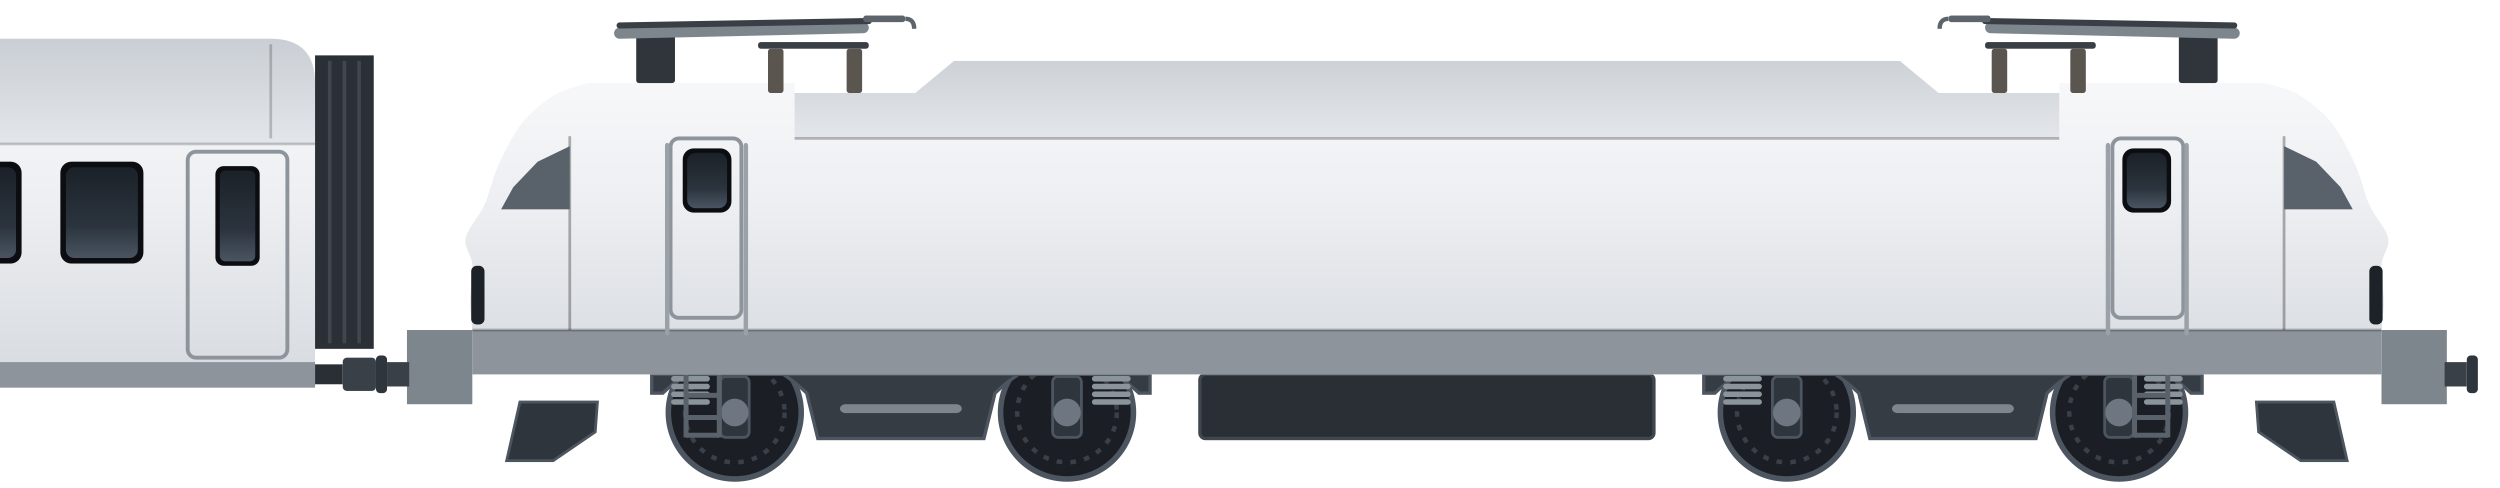
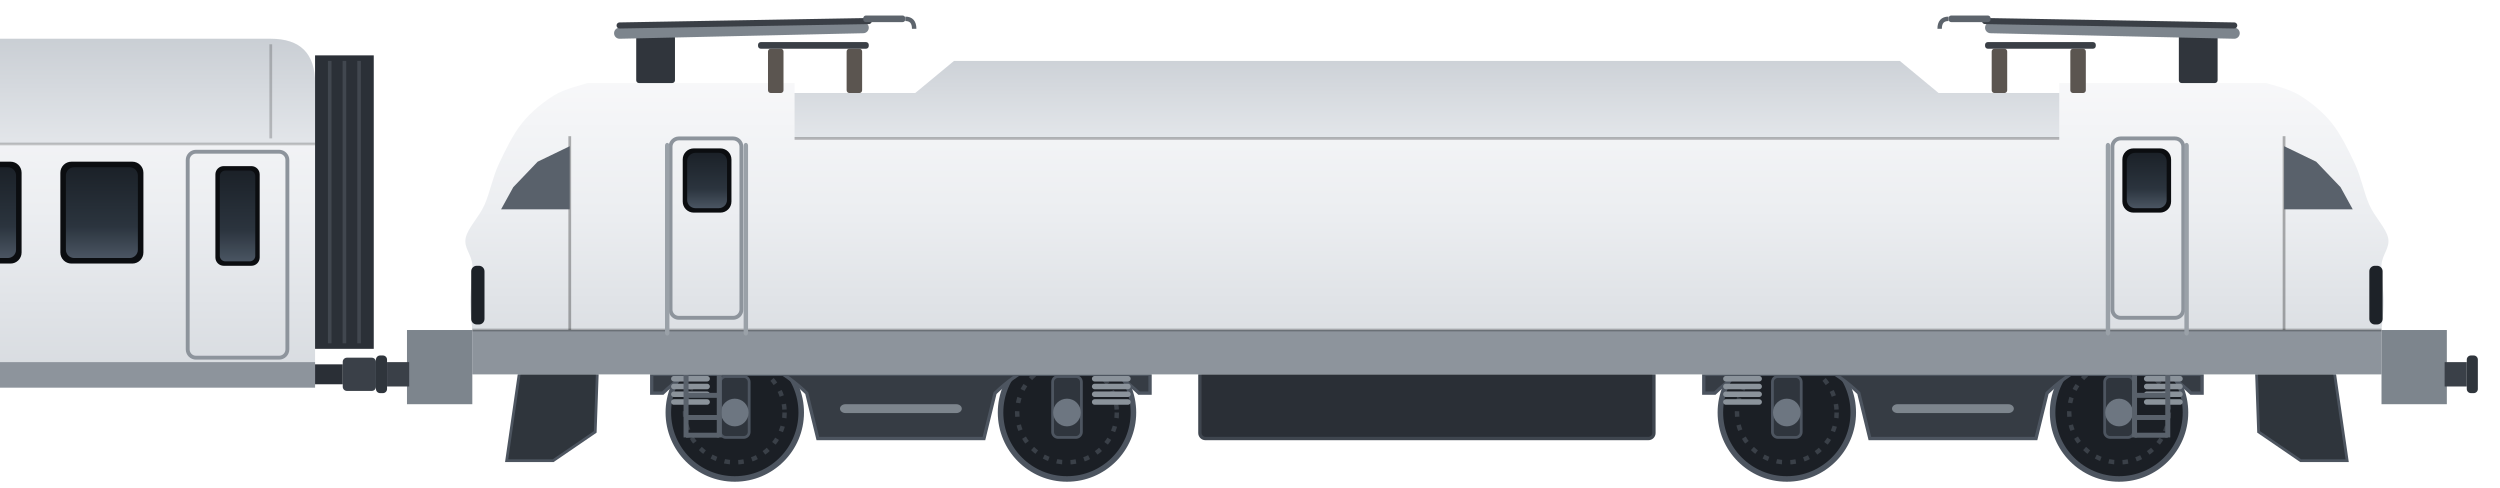
<svg xmlns="http://www.w3.org/2000/svg" width="903" height="176" viewBox="10 42 903 176">
  <defs>
    <linearGradient id="body" x1="0" y1="0" x2="0" y2="1">
      <stop offset="0" stop-color="#fbfbfc" />
      <stop offset="0.5" stop-color="#eceef1" />
      <stop offset="1" stop-color="#d5d9de" />
    </linearGradient>
    <linearGradient id="glass" x1="0" y1="0" x2="0" y2="1">
      <stop offset="0" stop-color="#1b2128" />
      <stop offset="0.65" stop-color="#2b343e" />
      <stop offset="1" stop-color="#4a5562" />
    </linearGradient>
    <linearGradient id="steel" x1="0" y1="0" x2="0" y2="1">
      <stop offset="0" stop-color="#d9dde1" />
      <stop offset="1" stop-color="#a9b0b8" />
    </linearGradient>
    <linearGradient id="roof" x1="0" y1="0" x2="0" y2="1">
      <stop offset="0" stop-color="#c7ccd2" />
      <stop offset="1" stop-color="#e3e6ea" />
    </linearGradient>
    <linearGradient id="stred" x1="0" y1="0" x2="0" y2="1">
      <stop offset="0" stop-color="#e4342c" />
      <stop offset="0.55" stop-color="#d52b25" />
      <stop offset="1" stop-color="#bd231f" />
    </linearGradient>
    <linearGradient id="stdark" x1="0" y1="0" x2="0" y2="1">
      <stop offset="0" stop-color="#45484c" />
      <stop offset="1" stop-color="#36393d" />
    </linearGradient>
    <linearGradient id="stroof" x1="0" y1="0" x2="0" y2="1">
      <stop offset="0" stop-color="#2c3035" />
      <stop offset="1" stop-color="#1f2226" />
    </linearGradient>
    <linearGradient id="silver" x1="0" y1="0" x2="0" y2="1">
      <stop offset="0" stop-color="#e6e8ea" />
      <stop offset="0.55" stop-color="#d6d9dc" />
      <stop offset="1" stop-color="#bfc3c8" />
    </linearGradient>
    <linearGradient id="silverroof" x1="0" y1="0" x2="0" y2="1">
      <stop offset="0" stop-color="#b9bec4" />
      <stop offset="1" stop-color="#cfd3d7" />
    </linearGradient>
    <linearGradient id="sill" x1="0" y1="0" x2="0" y2="1">
      <stop offset="0" stop-color="#66717a" />
      <stop offset="1" stop-color="#55606a" />
    </linearGradient>
    <clipPath id="coach">
      <path d="M-2.2,182.0 V56.0 H107.8 Q123.8,56.0 123.8,72.0 V182.0 Z" />
    </clipPath>
    <clipPath id="loco">
      <path d="M180.6,161.2 C180.5,159.5 179.8,154.7 179.8,150.8 C179.8,146.9 180.9,141.4 180.6,137.6 C180.3,133.8 177.5,131.6 178.2,128.0 C178.9,124.4 183.0,120.5 185.0,116.0 C187.0,111.5 187.9,106.1 190.2,101.2 C192.5,96.3 195.3,90.5 198.6,86.4 C201.9,82.3 206.3,78.8 210.2,76.4 C214.1,74.0 220.2,72.7 222.2,72.0 L297.0,72.0 L297.0,75.6 L340.6,75.6 L354.6,64.0 L696.2,64.0 L710.2,75.6 L753.8,75.6 L753.8,72.0 L828.6,72.0 C830.6,72.7 836.7,74.0 840.6,76.4 C844.5,78.8 848.9,82.3 852.2,86.4 C855.5,90.5 858.3,96.3 860.6,101.2 C862.9,106.1 863.8,111.5 865.8,116.0 C867.8,120.5 871.9,124.4 872.6,128.0 C873.3,131.6 870.5,133.8 870.2,137.6 C869.9,141.4 871.0,146.9 871.0,150.8 C871.0,154.7 870.3,159.5 870.2,161.2 L870.2,177.2 L180.6,177.2 Z" />
    </clipPath>
  </defs>
  <g clip-path="url(#coach)">
    <rect x="-2.2" y="52.0" width="130.0" height="132.0" rx="0" fill="url(#body)" />
    <rect x="-2.2" y="52.0" width="130.0" height="42.0" rx="0" fill="url(#roof)" />
    <line x1="-2.2" y1="94.0" x2="123.8" y2="94.0" stroke="#000" stroke-width="1.0" stroke-opacity="0.2" />
    <rect x="-2.2" y="172.8" width="130.0" height="11.2" rx="0" fill="#8d949c" />
    <line x1="107.8" y1="92.0" x2="107.8" y2="58.0" stroke="#000" stroke-width="1.0" stroke-opacity="0.2" />
  </g>
  <rect x="77.8" y="96.8" width="36.0" height="74.4" rx="3" fill="none" stroke="#8d949c" stroke-width="1.4" />
  <rect x="87.8" y="102.0" width="16.0" height="36.0" rx="3" fill="#0b0d10" />
  <rect x="89.4" y="103.6" width="12.8" height="32.8" rx="2" fill="url(#glass)" />
  <rect x="31.8" y="100.4" width="30.0" height="36.8" rx="4" fill="#0b0d10" />
  <rect x="33.8" y="102.4" width="26.0" height="32.8" rx="3" fill="url(#glass)" />
  <rect x="-30.2" y="100.4" width="48.0" height="36.8" rx="4" fill="#0b0d10" />
  <rect x="-28.2" y="102.4" width="44.0" height="32.8" rx="3" fill="url(#glass)" />
  <rect x="123.8" y="62.0" width="21.2" height="106.0" rx="0" fill="#2b3037" />
  <line x1="139.7" y1="166.0" x2="139.7" y2="64.0" stroke="#41474f" stroke-width="1.3" />
  <line x1="134.4" y1="166.0" x2="134.4" y2="64.0" stroke="#41474f" stroke-width="1.3" />
  <line x1="129.1" y1="166.0" x2="129.1" y2="64.0" stroke="#41474f" stroke-width="1.3" />
  <rect x="133.8" y="171.2" width="12.0" height="12.0" rx="1.5" fill="#3a4048" />
  <rect x="123.8" y="173.6" width="10.0" height="7.2" rx="0" fill="#2a2f36" />
-   <rect x="443.4" y="177.2" width="164.0" height="23.2" rx="2" fill="#2a2f36" stroke="#3f464f" stroke-width="1.2" />
+   <rect x="443.4" y="175.2" width="164.0" height="25.2" rx="2" fill="#2a2f36" stroke="#3f464f" stroke-width="1.2" />
  <circle cx="775.4" cy="191.0" r="24.0" fill="#1b1f25" stroke="#4d5560" stroke-width="2" />
  <circle cx="775.4" cy="191.0" r="18.0" fill="none" stroke="#3a4048" stroke-width="1.6" stroke-dasharray="2 3" />
  <circle cx="655.4" cy="191.0" r="24.0" fill="#1b1f25" stroke="#4d5560" stroke-width="2" />
  <circle cx="655.4" cy="191.0" r="18.0" fill="none" stroke="#3a4048" stroke-width="1.6" stroke-dasharray="2 3" />
  <path d="M805.4,177.2 H625.4 V184.0 H629.4 Q655.4,159.2 681.4,184.0 L685.4,200.4 H745.4 L749.4,184.0 Q775.4,159.2 801.4,184.0 H805.4 Z" fill="#363c44" stroke="#4d5560" stroke-width="1.2" />
  <rect x="770.2" y="178.0" width="10.4" height="22.0" rx="2" fill="#2f353d" stroke="#4d5560" stroke-width="1" />
  <circle cx="775.4" cy="191.0" r="5" fill="#6d7681" />
  <rect x="650.2" y="178.0" width="10.4" height="22.0" rx="2" fill="#2f353d" stroke="#4d5560" stroke-width="1" />
  <circle cx="655.4" cy="191.0" r="5" fill="#6d7681" />
  <line x1="785.4" y1="178.8" x2="797.4" y2="178.8" stroke="#8b939b" stroke-width="2.0" stroke-linecap="round" />
  <line x1="785.4" y1="181.6" x2="797.4" y2="181.6" stroke="#8b939b" stroke-width="2.0" stroke-linecap="round" />
  <line x1="785.4" y1="184.4" x2="797.4" y2="184.4" stroke="#8b939b" stroke-width="2.0" stroke-linecap="round" />
  <line x1="785.4" y1="187.2" x2="797.4" y2="187.2" stroke="#8b939b" stroke-width="2.0" stroke-linecap="round" />
  <line x1="645.4" y1="178.8" x2="633.4" y2="178.8" stroke="#8b939b" stroke-width="2.0" stroke-linecap="round" />
  <line x1="645.4" y1="181.6" x2="633.4" y2="181.6" stroke="#8b939b" stroke-width="2.0" stroke-linecap="round" />
  <line x1="645.4" y1="184.4" x2="633.4" y2="184.4" stroke="#8b939b" stroke-width="2.0" stroke-linecap="round" />
  <line x1="645.4" y1="187.2" x2="633.4" y2="187.2" stroke="#8b939b" stroke-width="2.0" stroke-linecap="round" />
  <rect x="693.4" y="188.0" width="44.0" height="3.2" rx="2" fill="#7d858d" />
  <circle cx="395.4" cy="191.0" r="24.0" fill="#1b1f25" stroke="#4d5560" stroke-width="2" />
  <circle cx="395.4" cy="191.0" r="18.0" fill="none" stroke="#3a4048" stroke-width="1.6" stroke-dasharray="2 3" />
  <circle cx="275.4" cy="191.0" r="24.0" fill="#1b1f25" stroke="#4d5560" stroke-width="2" />
  <circle cx="275.4" cy="191.0" r="18.0" fill="none" stroke="#3a4048" stroke-width="1.6" stroke-dasharray="2 3" />
  <path d="M425.4,177.2 H245.4 V184.0 H249.4 Q275.4,159.2 301.4,184.0 L305.4,200.4 H365.4 L369.4,184.0 Q395.4,159.2 421.4,184.0 H425.4 Z" fill="#363c44" stroke="#4d5560" stroke-width="1.2" />
  <rect x="390.2" y="178.0" width="10.4" height="22.0" rx="2" fill="#2f353d" stroke="#4d5560" stroke-width="1" />
  <circle cx="395.4" cy="191.0" r="5" fill="#6d7681" />
  <rect x="270.2" y="178.0" width="10.4" height="22.0" rx="2" fill="#2f353d" stroke="#4d5560" stroke-width="1" />
  <circle cx="275.4" cy="191.0" r="5" fill="#6d7681" />
  <line x1="405.4" y1="178.8" x2="417.4" y2="178.8" stroke="#8b939b" stroke-width="2.0" stroke-linecap="round" />
  <line x1="405.4" y1="181.6" x2="417.4" y2="181.6" stroke="#8b939b" stroke-width="2.0" stroke-linecap="round" />
  <line x1="405.4" y1="184.4" x2="417.4" y2="184.4" stroke="#8b939b" stroke-width="2.0" stroke-linecap="round" />
  <line x1="405.4" y1="187.2" x2="417.4" y2="187.2" stroke="#8b939b" stroke-width="2.0" stroke-linecap="round" />
  <line x1="265.4" y1="178.8" x2="253.4" y2="178.8" stroke="#8b939b" stroke-width="2.0" stroke-linecap="round" />
  <line x1="265.4" y1="181.6" x2="253.4" y2="181.6" stroke="#8b939b" stroke-width="2.0" stroke-linecap="round" />
  <line x1="265.4" y1="184.4" x2="253.4" y2="184.4" stroke="#8b939b" stroke-width="2.0" stroke-linecap="round" />
  <line x1="265.4" y1="187.2" x2="253.4" y2="187.2" stroke="#8b939b" stroke-width="2.0" stroke-linecap="round" />
  <rect x="313.4" y="188.0" width="44.0" height="3.2" rx="2" fill="#7d858d" />
-   <path d="M825.0,187.2 L853.0,187.2 L857.8,208.4 L841.0,208.4 L825.8,198.0 Z" fill="#2f353c" stroke="#4d5560" stroke-width="1" />
+   <path d="M825.0,175.2 L853.0,175.2 L857.8,208.4 L841.0,208.4 L825.8,198.0 Z" fill="#2f353c" stroke="#4d5560" stroke-width="1" />
  <line x1="793.0" y1="177.2" x2="793.0" y2="200.0" stroke="#59616b" stroke-width="1.8" />
  <line x1="781.0" y1="177.2" x2="781.0" y2="200.0" stroke="#59616b" stroke-width="1.8" />
  <line x1="793.0" y1="184.8" x2="781.0" y2="184.8" stroke="#59616b" stroke-width="1.8" />
  <line x1="793.0" y1="192.8" x2="781.0" y2="192.8" stroke="#59616b" stroke-width="1.8" />
  <line x1="793.0" y1="199.2" x2="781.0" y2="199.2" stroke="#59616b" stroke-width="1.8" />
-   <path d="M225.8,187.2 L197.8,187.2 L193.0,208.4 L209.8,208.4 L225.0,198.0 Z" fill="#2f353c" stroke="#4d5560" stroke-width="1" />
+   <path d="M225.8,175.2 L197.8,175.2 L193.0,208.4 L209.8,208.4 L225.0,198.0 Z" fill="#2f353c" stroke="#4d5560" stroke-width="1" />
  <line x1="257.8" y1="177.2" x2="257.8" y2="200.0" stroke="#59616b" stroke-width="1.8" />
  <line x1="269.8" y1="177.2" x2="269.8" y2="200.0" stroke="#59616b" stroke-width="1.8" />
  <line x1="257.8" y1="184.8" x2="269.8" y2="184.8" stroke="#59616b" stroke-width="1.8" />
  <line x1="257.8" y1="192.8" x2="269.8" y2="192.8" stroke="#59616b" stroke-width="1.8" />
  <line x1="257.8" y1="199.2" x2="269.8" y2="199.2" stroke="#59616b" stroke-width="1.8" />
  <g clip-path="url(#loco)">
    <rect x="165.8" y="56.0" width="719.2" height="124.0" rx="0" fill="url(#body)" />
    <rect x="297.0" y="56.0" width="456.8" height="36.0" rx="0" fill="url(#roof)" />
    <line x1="835.0" y1="91.2" x2="835.0" y2="161.2" stroke="#000" stroke-width="1.0" stroke-opacity="0.3" />
    <line x1="215.8" y1="91.2" x2="215.8" y2="161.2" stroke="#000" stroke-width="1.0" stroke-opacity="0.3" />
  </g>
  <line x1="753.8" y1="92.0" x2="297.0" y2="92.0" stroke="#000" stroke-width="1.0" stroke-opacity="0.25" />
  <rect x="180.6" y="161.2" width="689.6" height="16.0" rx="0" fill="#8d949c" />
  <line x1="870.2" y1="161.2" x2="180.6" y2="161.2" stroke="#000" stroke-width="1.0" stroke-opacity="0.25" />
  <path d="M835.0,94.8 L846.6,100.4 L855.4,109.6 L859.8,117.6 L835.0,117.6 Z" fill="#59616b" stroke-linejoin="round" />
  <path d="M215.8,94.8 L204.2,100.4 L195.4,109.6 L191.0,117.6 L215.8,117.6 Z" fill="#59616b" stroke-linejoin="round" />
  <rect x="865.8" y="138.0" width="4.8" height="21.2" rx="2" fill="#1d2228" />
  <rect x="180.2" y="138.0" width="4.8" height="21.2" rx="2" fill="#1d2228" />
  <rect x="773.0" y="92.0" width="25.6" height="64.8" rx="3" fill="none" stroke="#8d949c" stroke-width="1.4" />
  <rect x="776.6" y="95.6" width="17.6" height="23.2" rx="4" fill="#0b0d10" />
  <rect x="778.2" y="97.2" width="14.4" height="20.0" rx="3" fill="url(#glass)" />
  <rect x="799.0" y="93.6" width="1.6" height="69.6" rx="1" fill="#9aa1a8" />
  <rect x="770.6" y="93.6" width="1.6" height="69.6" rx="1" fill="#9aa1a8" />
  <rect x="252.2" y="92.0" width="25.6" height="64.8" rx="3" fill="none" stroke="#8d949c" stroke-width="1.4" />
  <rect x="256.6" y="95.6" width="17.6" height="23.2" rx="4" fill="#0b0d10" />
  <rect x="258.2" y="97.2" width="14.4" height="20.0" rx="3" fill="url(#glass)" />
  <rect x="250.2" y="93.6" width="1.6" height="69.6" rx="1" fill="#9aa1a8" />
  <rect x="278.6" y="93.6" width="1.6" height="69.6" rx="1" fill="#9aa1a8" />
  <rect x="870.2" y="161.2" width="23.6" height="26.8" rx="0" fill="#7d858d" />
  <rect x="893.0" y="172.8" width="8.0" height="8.8" rx="0" fill="#3a4048" />
  <rect x="901.0" y="170.4" width="4.0" height="13.6" rx="1.5" fill="#2f353c" />
  <rect x="157.0" y="161.2" width="23.6" height="26.8" rx="0" fill="#7d858d" />
  <rect x="149.8" y="172.8" width="8.0" height="8.8" rx="0" fill="#3a4048" />
  <rect x="145.8" y="170.4" width="4.0" height="13.6" rx="1.5" fill="#2f353c" />
  <rect x="757.8" y="59.6" width="5.6" height="16.0" rx="1" fill="#5b5550" />
  <rect x="729.4" y="59.6" width="5.6" height="16.0" rx="1" fill="#5b5550" />
  <rect x="797.0" y="53.2" width="14.0" height="18.8" rx="1" fill="#30353c" />
  <rect x="727.0" y="57.2" width="40.0" height="2.4" rx="1" fill="#3a3f46" />
  <path d="M817.0,54.0 L729.0,52.0" stroke="#7d858d" stroke-width="4" stroke-linecap="round" fill="none" />
  <path d="M817.0,51.2 L727.0,49.6" stroke="#3a3f46" stroke-width="2.2" stroke-linecap="round" fill="none" />
  <rect x="713.8" y="47.6" width="15.2" height="2.4" rx="1" fill="#5d646c" />
  <path d="M713.8,48.8 Q710.6,48.8 710.6,52.4" stroke="#5d646c" stroke-width="1.6" fill="none" />
  <rect x="287.4" y="59.6" width="5.6" height="16.0" rx="1" fill="#5b5550" />
  <rect x="315.8" y="59.6" width="5.6" height="16.0" rx="1" fill="#5b5550" />
  <rect x="239.8" y="53.2" width="14.0" height="18.8" rx="1" fill="#30353c" />
  <rect x="283.8" y="57.2" width="40.0" height="2.4" rx="1" fill="#3a3f46" />
  <path d="M233.8,54.0 L321.8,52.0" stroke="#7d858d" stroke-width="4" stroke-linecap="round" fill="none" />
  <path d="M233.8,51.2 L323.8,49.6" stroke="#3a3f46" stroke-width="2.2" stroke-linecap="round" fill="none" />
  <rect x="321.8" y="47.6" width="15.2" height="2.4" rx="1" fill="#5d646c" />
  <path d="M337.0,48.8 Q340.2,48.8 340.2,52.4" stroke="#5d646c" stroke-width="1.6" fill="none" />
</svg>
